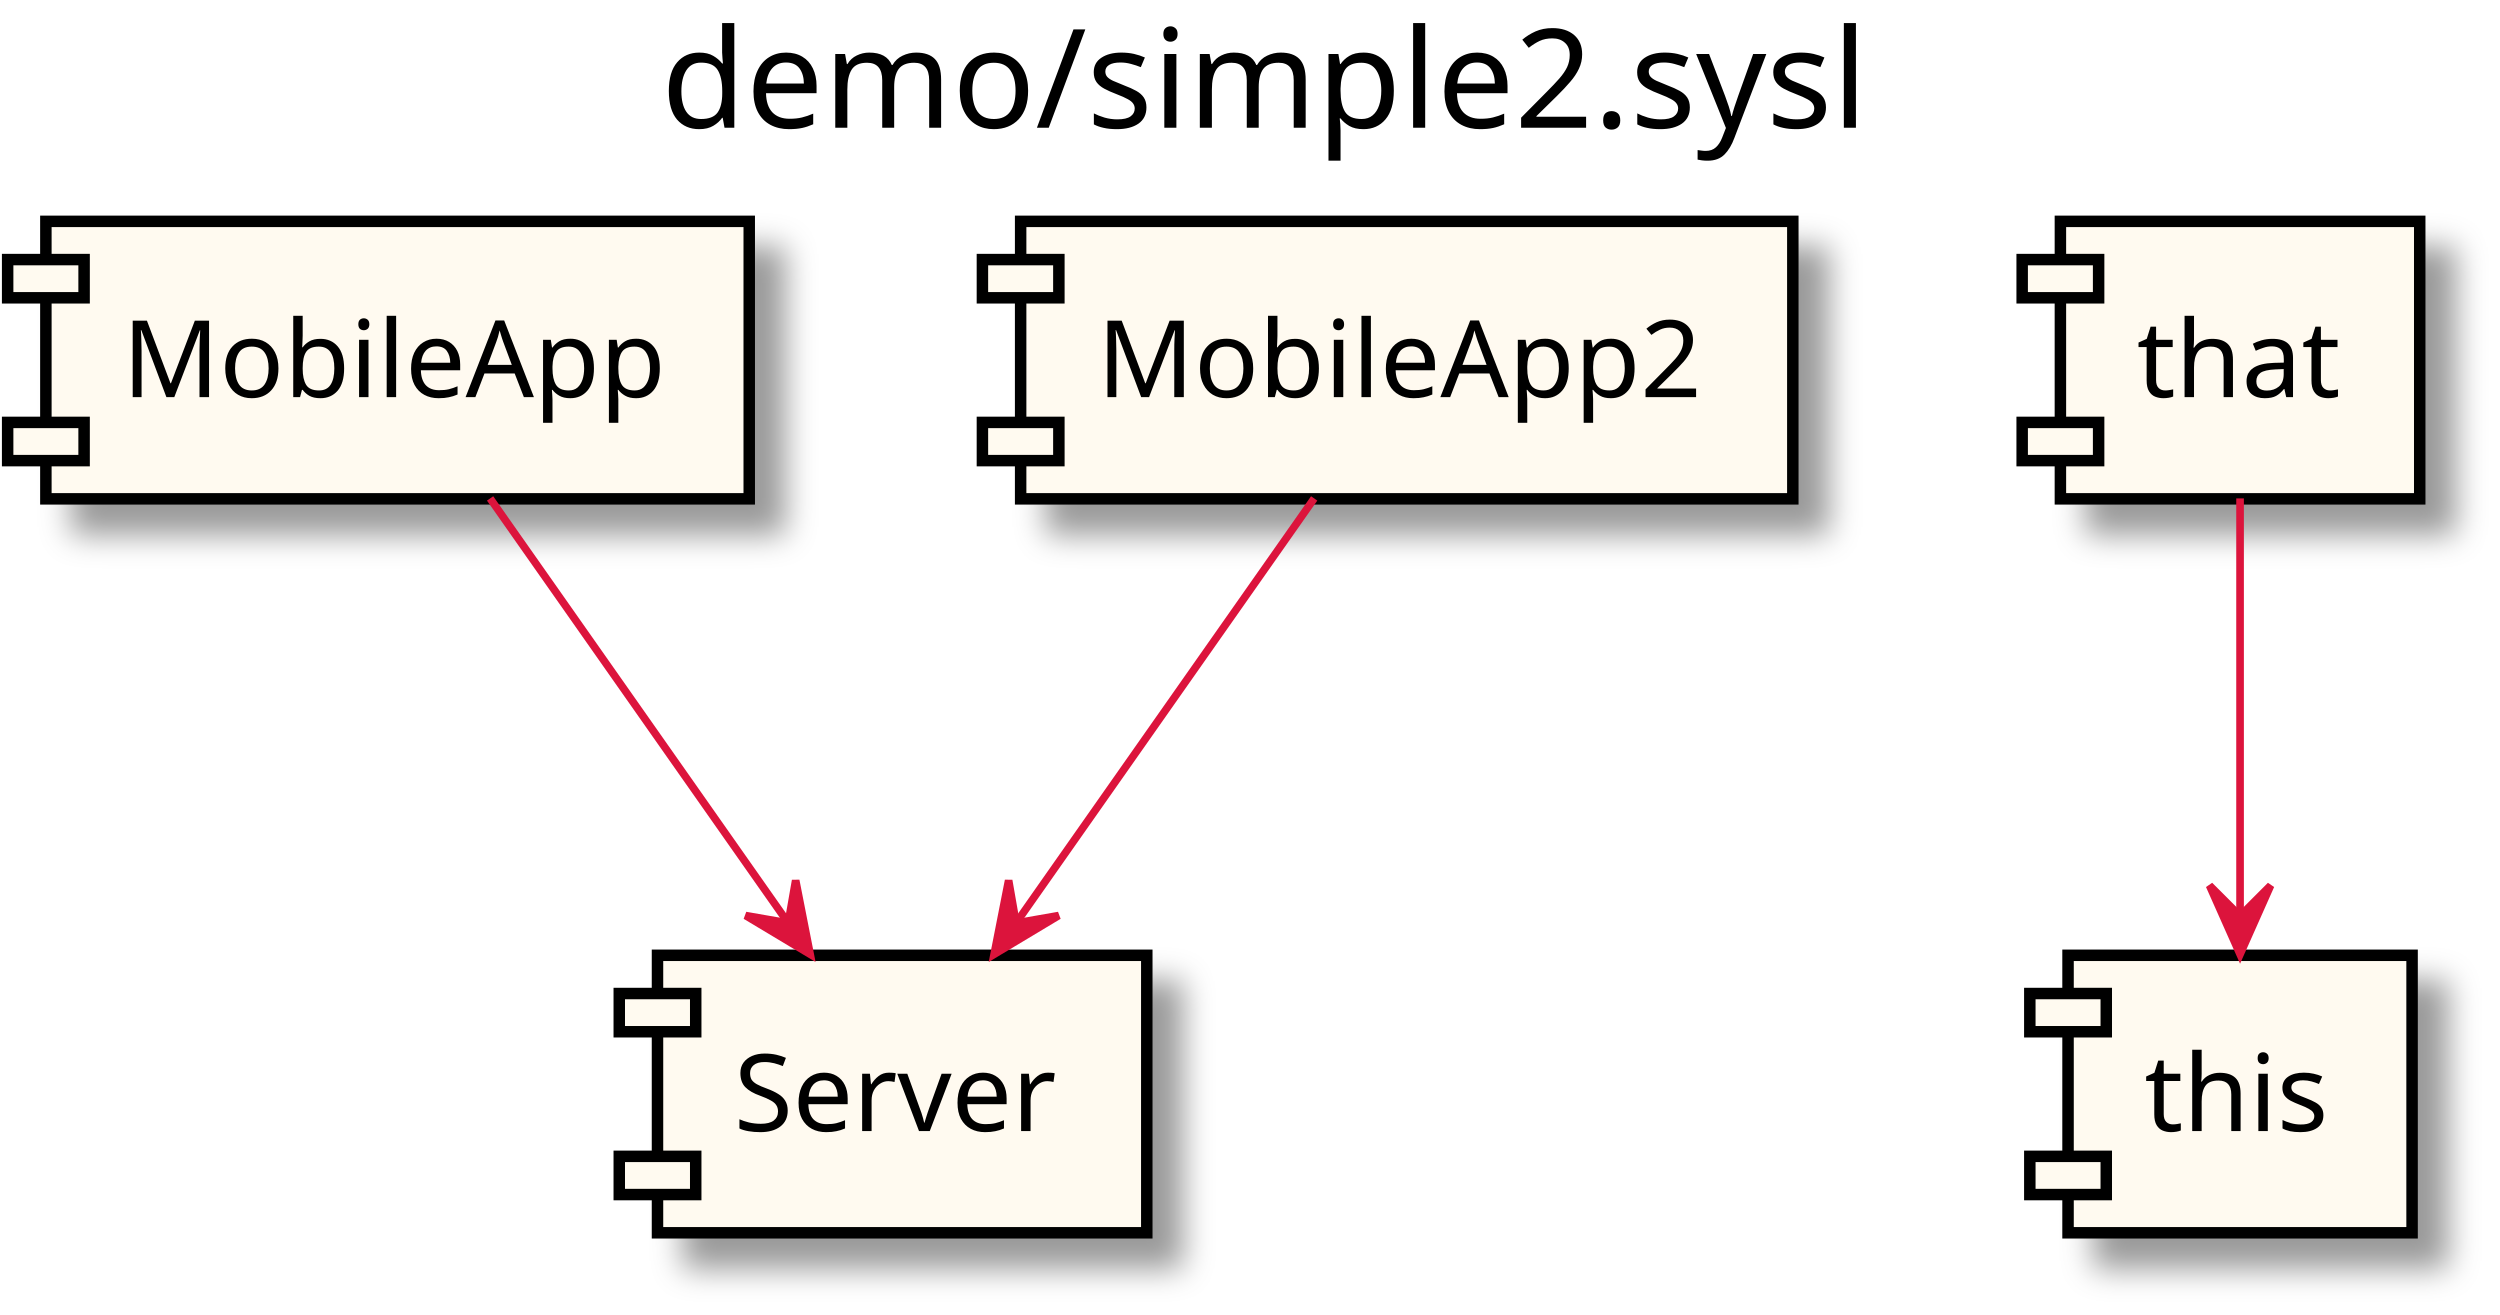
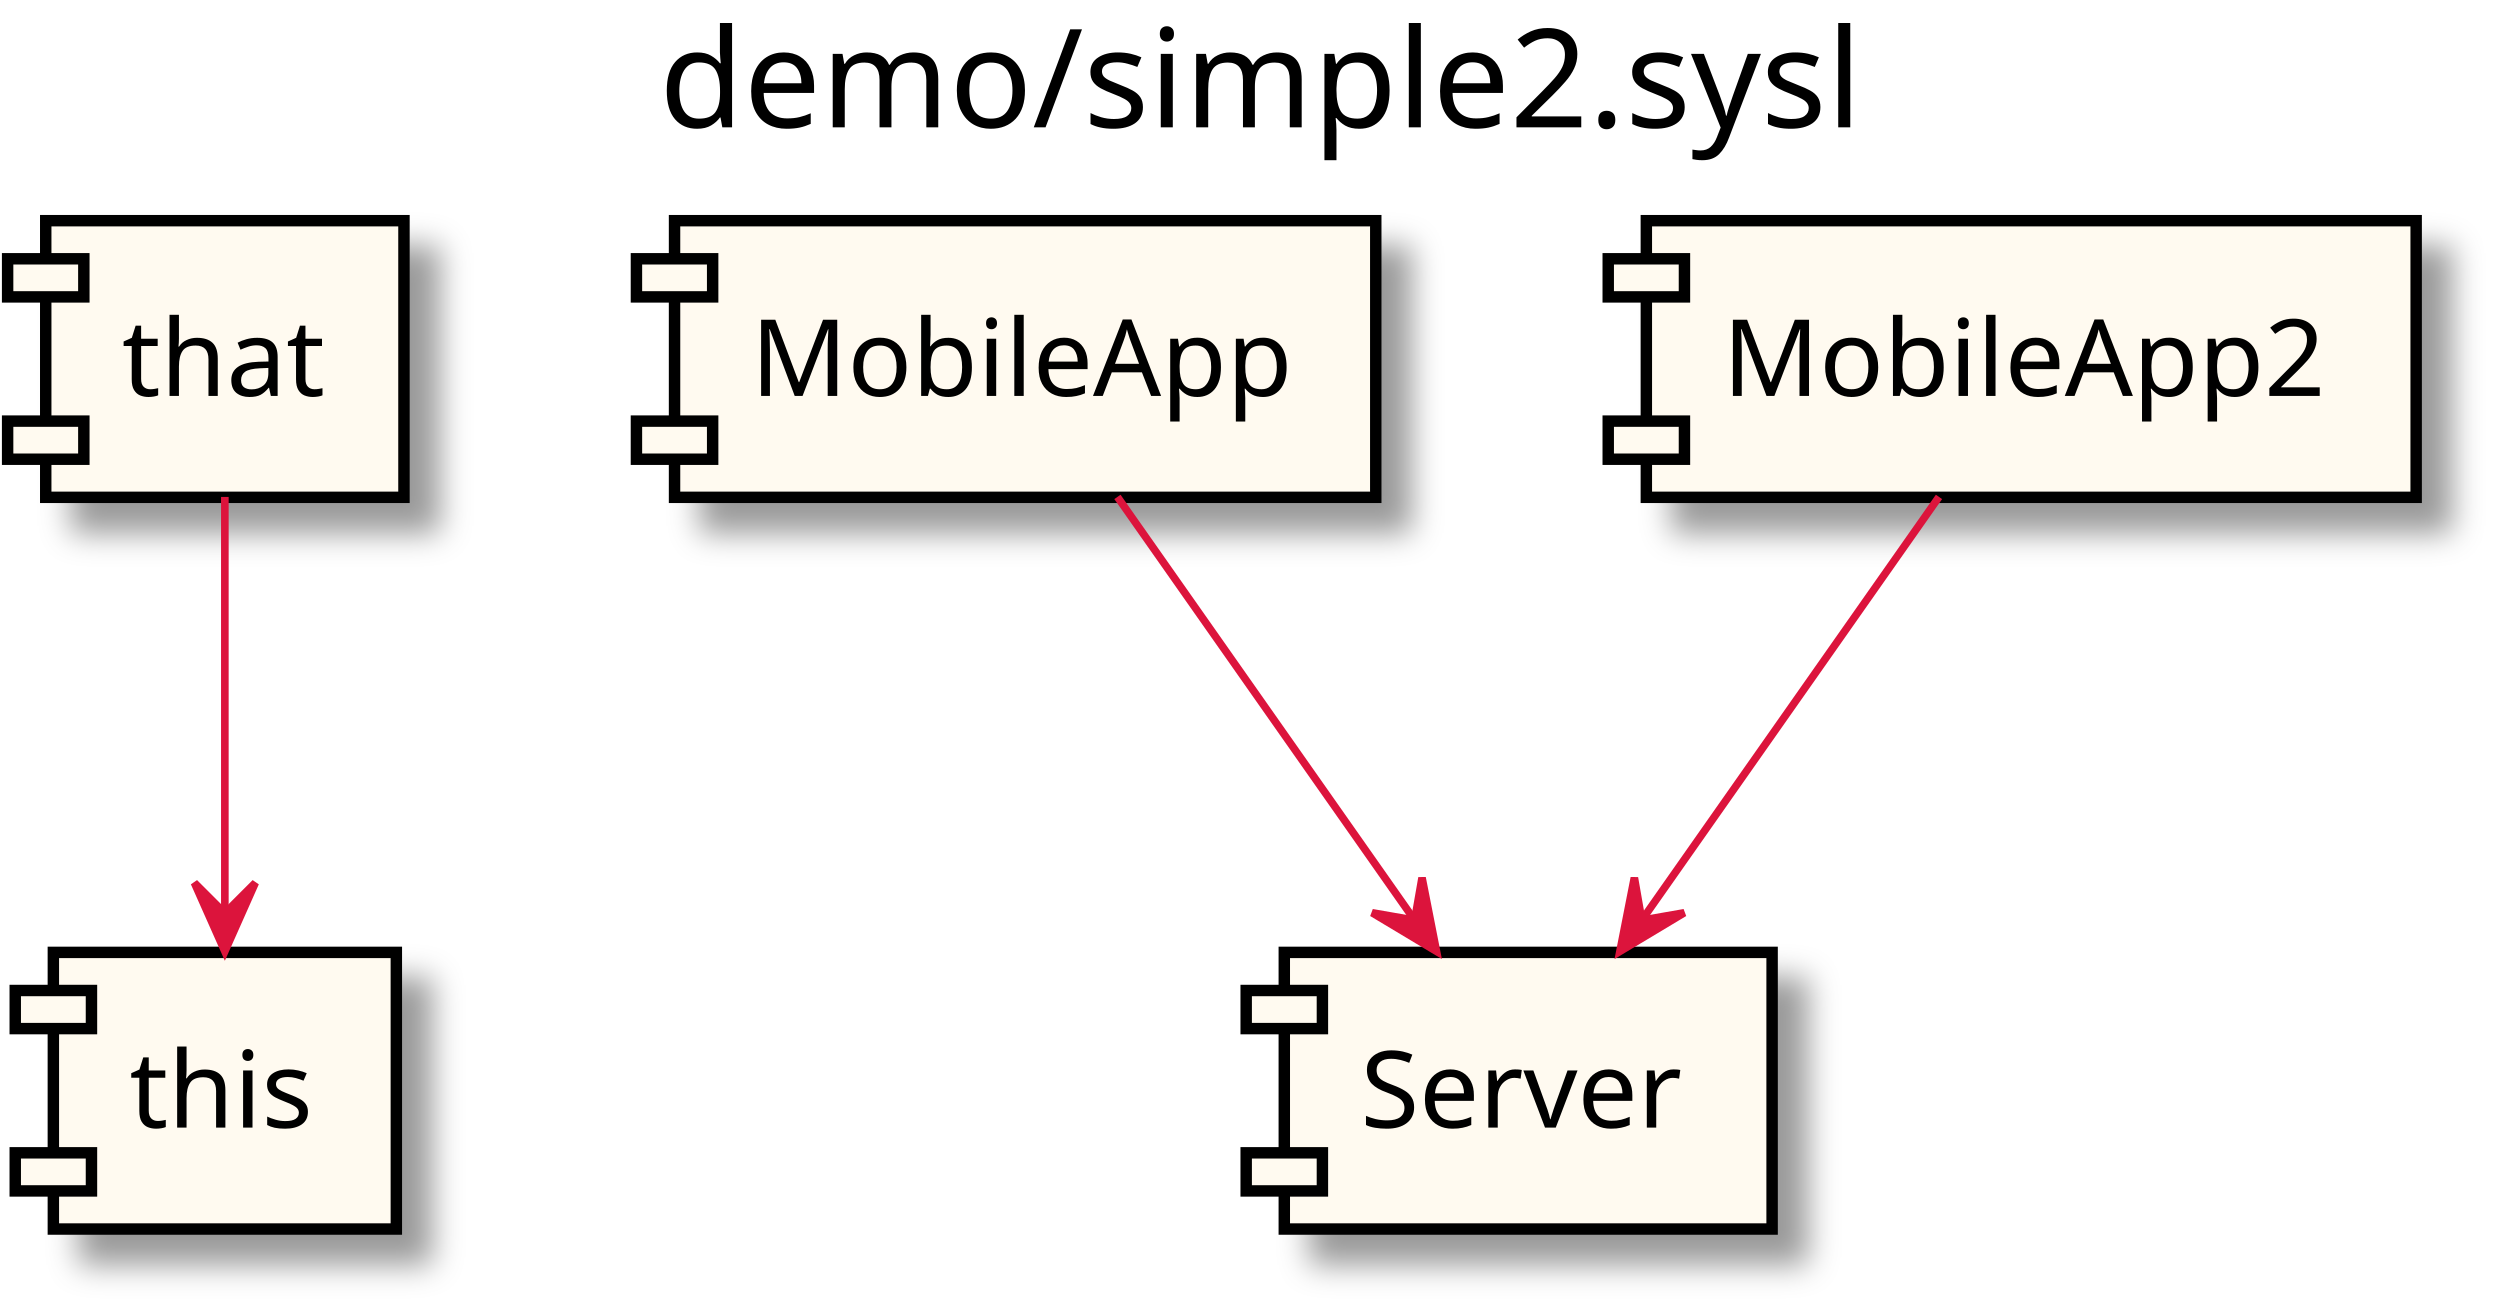
- <svg xmlns="http://www.w3.org/2000/svg" contentScriptType="application/ecmascript" contentStyleType="text/css" height="172px" preserveAspectRatio="none" style="width:327px;height:172px;" version="1.1" viewBox="0 0 327 172" width="327px" zoomAndPan="magnify">
+ <svg xmlns="http://www.w3.org/2000/svg" contentScriptType="application/ecmascript" contentStyleType="text/css" height="172px" preserveAspectRatio="none" style="width:328px;height:172px;" version="1.1" viewBox="0 0 328 172" width="328px" zoomAndPan="magnify">
  <defs>
-     <filter height="300%" id="f1drdijaqx15c" width="300%" x="-1" y="-1">
+     <filter height="300%" id="f1hvazb2ua4jdw" width="300%" x="-1" y="-1">
      <feGaussianBlur result="blurOut" stdDeviation="2.0" />
      <feColorMatrix in="blurOut" result="blurOut2" type="matrix" values="0 0 0 0 0 0 0 0 0 0 0 0 0 0 0 0 0 0 .4 0" />
      <feOffset dx="4.0" dy="4.0" in="blurOut2" result="blurOut3" />
      <feBlend in="SourceGraphic" in2="blurOut3" mode="normal" />
    </filter>
  </defs>
  <g>
    <text fill="#000000" font-family="sans-serif" font-size="18" lengthAdjust="spacingAndGlyphs" textLength="162" x="86.5" y="16.708">demo/simple2.sysl</text>
-     <rect fill="#FFFAF0" filter="url(#f1drdijaqx15c)" height="36.297" style="stroke: #000000; stroke-width: 1.5;" width="92" x="6" y="28.953" />
+     <rect fill="#FFFAF0" filter="url(#f1hvazb2ua4jdw)" height="36.297" style="stroke: #000000; stroke-width: 1.5;" width="47" x="6" y="28.953" />
    <rect fill="#FFFAF0" height="5" style="stroke: #000000; stroke-width: 1.5;" width="10" x="1" y="33.953" />
    <rect fill="#FFFAF0" height="5" style="stroke: #000000; stroke-width: 1.5;" width="10" x="1" y="55.25" />
-     <text fill="#000000" font-family="sans-serif" font-size="14" lengthAdjust="spacingAndGlyphs" textLength="72" x="16" y="51.948">MobileApp</text>
-     <rect fill="#FFFAF0" filter="url(#f1drdijaqx15c)" height="36.297" style="stroke: #000000; stroke-width: 1.5;" width="64" x="86" y="124.953" />
-     <rect fill="#FFFAF0" height="5" style="stroke: #000000; stroke-width: 1.5;" width="10" x="81" y="129.953" />
-     <rect fill="#FFFAF0" height="5" style="stroke: #000000; stroke-width: 1.5;" width="10" x="81" y="151.25" />
-     <text fill="#000000" font-family="sans-serif" font-size="14" lengthAdjust="spacingAndGlyphs" textLength="44" x="96" y="147.948">Server</text>
-     <rect fill="#FFFAF0" filter="url(#f1drdijaqx15c)" height="36.297" style="stroke: #000000; stroke-width: 1.5;" width="101" x="133.5" y="28.953" />
-     <rect fill="#FFFAF0" height="5" style="stroke: #000000; stroke-width: 1.5;" width="10" x="128.5" y="33.953" />
-     <rect fill="#FFFAF0" height="5" style="stroke: #000000; stroke-width: 1.5;" width="10" x="128.5" y="55.25" />
-     <text fill="#000000" font-family="sans-serif" font-size="14" lengthAdjust="spacingAndGlyphs" textLength="81" x="143.5" y="51.948">MobileApp2</text>
-     <rect fill="#FFFAF0" filter="url(#f1drdijaqx15c)" height="36.297" style="stroke: #000000; stroke-width: 1.5;" width="47" x="269.5" y="28.953" />
-     <rect fill="#FFFAF0" height="5" style="stroke: #000000; stroke-width: 1.5;" width="10" x="264.5" y="33.953" />
-     <rect fill="#FFFAF0" height="5" style="stroke: #000000; stroke-width: 1.5;" width="10" x="264.5" y="55.25" />
-     <text fill="#000000" font-family="sans-serif" font-size="14" lengthAdjust="spacingAndGlyphs" textLength="27" x="279.5" y="51.948">that</text>
-     <rect fill="#FFFAF0" filter="url(#f1drdijaqx15c)" height="36.297" style="stroke: #000000; stroke-width: 1.5;" width="45" x="270.5" y="124.953" />
-     <rect fill="#FFFAF0" height="5" style="stroke: #000000; stroke-width: 1.5;" width="10" x="265.5" y="129.953" />
-     <rect fill="#FFFAF0" height="5" style="stroke: #000000; stroke-width: 1.5;" width="10" x="265.5" y="151.25" />
-     <text fill="#000000" font-family="sans-serif" font-size="14" lengthAdjust="spacingAndGlyphs" textLength="25" x="280.5" y="147.948">this</text>
-     <path d="M64.105,65.194 C75.084,80.83 91.303,103.93 103.079,120.702 " fill="none" id="_0-&gt;_1" style="stroke: #DC143C; stroke-width: 1.0;" />
-     <polygon fill="#DC143C" points="105.971,124.821,104.073,115.157,103.098,120.729,97.526,119.754,105.971,124.821" style="stroke: #DC143C; stroke-width: 1.0;" />
-     <path d="M171.895,65.194 C160.916,80.83 144.697,103.93 132.921,120.702 " fill="none" id="_2-&gt;_1" style="stroke: #DC143C; stroke-width: 1.0;" />
-     <polygon fill="#DC143C" points="130.029,124.821,138.475,119.755,132.902,120.73,131.928,115.157,130.029,124.821" style="stroke: #DC143C; stroke-width: 1.0;" />
-     <path d="M293,65.194 C293,80.432 293,102.76 293,119.411 " fill="none" id="_3-&gt;_4" style="stroke: #DC143C; stroke-width: 1.0;" />
-     <polygon fill="#DC143C" points="293,124.821,297,115.821,293,119.821,289,115.821,293,124.821" style="stroke: #DC143C; stroke-width: 1.0;" />
+     <text fill="#000000" font-family="sans-serif" font-size="14" lengthAdjust="spacingAndGlyphs" textLength="27" x="16" y="51.948">that</text>
+     <rect fill="#FFFAF0" filter="url(#f1hvazb2ua4jdw)" height="36.297" style="stroke: #000000; stroke-width: 1.5;" width="45" x="7" y="124.953" />
+     <rect fill="#FFFAF0" height="5" style="stroke: #000000; stroke-width: 1.5;" width="10" x="2" y="129.953" />
+     <rect fill="#FFFAF0" height="5" style="stroke: #000000; stroke-width: 1.5;" width="10" x="2" y="151.25" />
+     <text fill="#000000" font-family="sans-serif" font-size="14" lengthAdjust="spacingAndGlyphs" textLength="25" x="17" y="147.948">this</text>
+     <rect fill="#FFFAF0" filter="url(#f1hvazb2ua4jdw)" height="36.297" style="stroke: #000000; stroke-width: 1.5;" width="92" x="88.5" y="28.953" />
+     <rect fill="#FFFAF0" height="5" style="stroke: #000000; stroke-width: 1.5;" width="10" x="83.5" y="33.953" />
+     <rect fill="#FFFAF0" height="5" style="stroke: #000000; stroke-width: 1.5;" width="10" x="83.5" y="55.25" />
+     <text fill="#000000" font-family="sans-serif" font-size="14" lengthAdjust="spacingAndGlyphs" textLength="72" x="98.5" y="51.948">MobileApp</text>
+     <rect fill="#FFFAF0" filter="url(#f1hvazb2ua4jdw)" height="36.297" style="stroke: #000000; stroke-width: 1.5;" width="64" x="168.5" y="124.953" />
+     <rect fill="#FFFAF0" height="5" style="stroke: #000000; stroke-width: 1.5;" width="10" x="163.5" y="129.953" />
+     <rect fill="#FFFAF0" height="5" style="stroke: #000000; stroke-width: 1.5;" width="10" x="163.5" y="151.25" />
+     <text fill="#000000" font-family="sans-serif" font-size="14" lengthAdjust="spacingAndGlyphs" textLength="44" x="178.5" y="147.948">Server</text>
+     <rect fill="#FFFAF0" filter="url(#f1hvazb2ua4jdw)" height="36.297" style="stroke: #000000; stroke-width: 1.5;" width="101" x="216" y="28.953" />
+     <rect fill="#FFFAF0" height="5" style="stroke: #000000; stroke-width: 1.5;" width="10" x="211" y="33.953" />
+     <rect fill="#FFFAF0" height="5" style="stroke: #000000; stroke-width: 1.5;" width="10" x="211" y="55.25" />
+     <text fill="#000000" font-family="sans-serif" font-size="14" lengthAdjust="spacingAndGlyphs" textLength="81" x="226" y="51.948">MobileApp2</text>
+     <path d="M29.5,65.194 C29.5,80.432 29.5,102.76 29.5,119.411 " fill="none" id="_0-&gt;_1" style="stroke: #DC143C; stroke-width: 1.0;" />
+     <polygon fill="#DC143C" points="29.5,124.821,33.5,115.821,29.5,119.821,25.5,115.821,29.5,124.821" style="stroke: #DC143C; stroke-width: 1.0;" />
+     <path d="M146.605,65.194 C157.584,80.83 173.803,103.93 185.579,120.702 " fill="none" id="_2-&gt;_3" style="stroke: #DC143C; stroke-width: 1.0;" />
+     <polygon fill="#DC143C" points="188.471,124.821,186.572,115.157,185.598,120.73,180.025,119.755,188.471,124.821" style="stroke: #DC143C; stroke-width: 1.0;" />
+     <path d="M254.395,65.194 C243.416,80.83 227.197,103.93 215.421,120.702 " fill="none" id="_4-&gt;_3" style="stroke: #DC143C; stroke-width: 1.0;" />
+     <polygon fill="#DC143C" points="212.529,124.821,220.975,119.755,215.402,120.73,214.428,115.157,212.529,124.821" style="stroke: #DC143C; stroke-width: 1.0;" />
  </g>
</svg>
